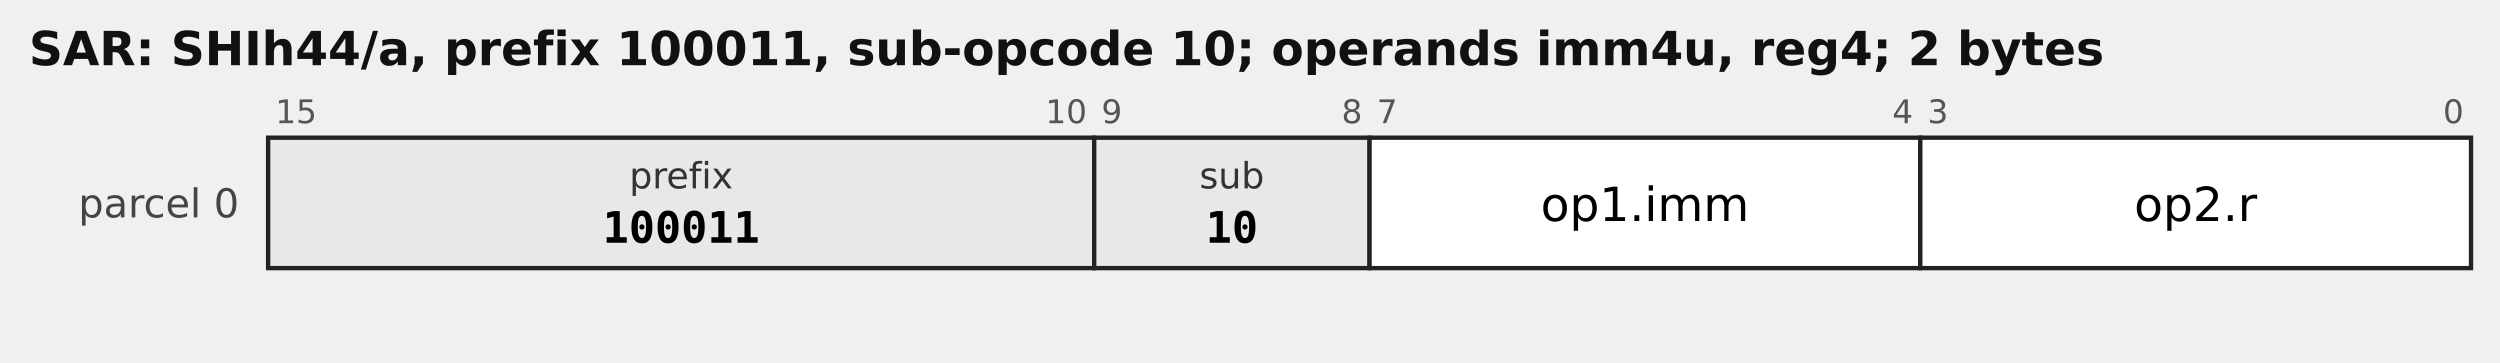
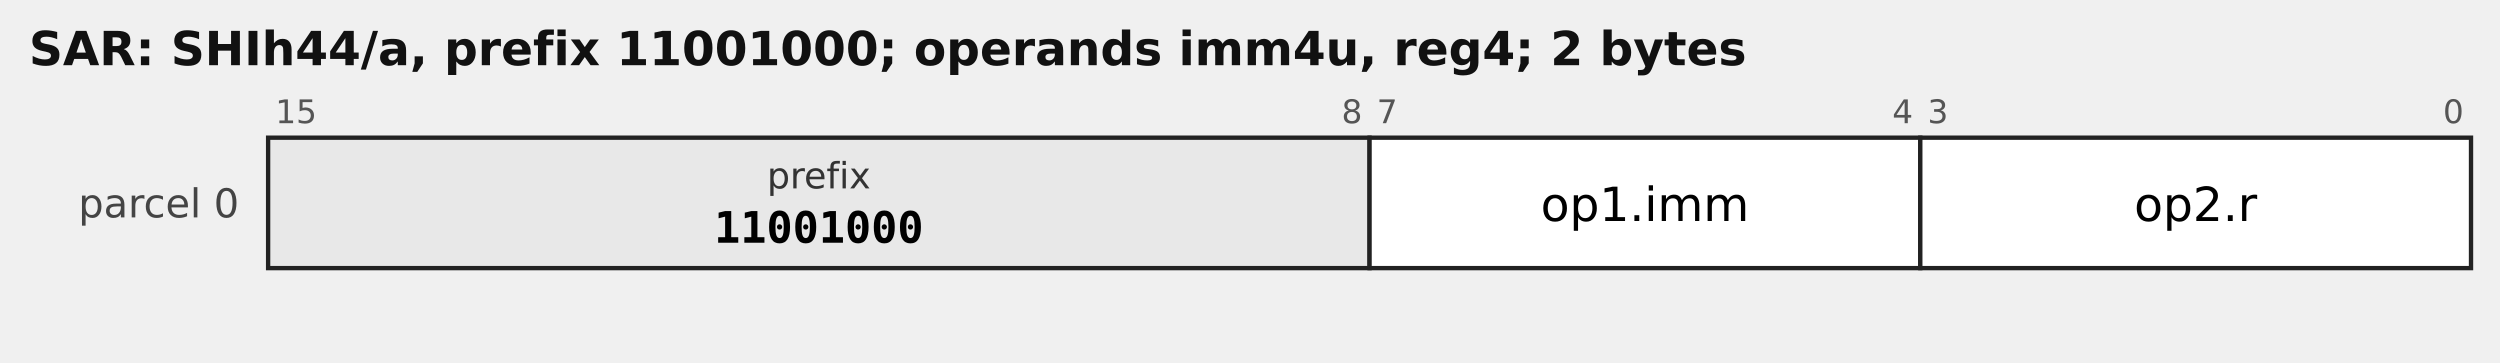
<svg xmlns="http://www.w3.org/2000/svg" width="690" height="100" viewBox="0 0 690 100" font-family="DejaVu Sans, sans-serif">
-   <text x="8" y="18" font-size="13" font-weight="bold" fill="#111">SAR: SHIh44/a, prefix 100011, sub-opcode 10; operands imm4u, reg4; 2 bytes</text>
+   <text x="8" y="18" font-size="13" font-weight="bold" fill="#111">SAR: SHIh44/a, prefix 11001000; operands imm4u, reg4; 2 bytes</text>
  <text x="66" y="60" font-size="11" text-anchor="end" fill="#444">parcel 0</text>
-   <rect x="74" y="38" width="228" height="36" fill="#e8e8e8" stroke="#222" stroke-width="1.2" />
+   <rect x="74" y="38" width="304" height="36" fill="#e8e8e8" stroke="#222" stroke-width="1.2" />
  <text x="76" y="34" font-size="9" fill="#555" text-anchor="start">15</text>
-   <text x="300" y="34" font-size="9" fill="#555" text-anchor="end">10</text>
-   <text x="188.0" y="52" font-size="10.0" text-anchor="middle" font-family="DejaVu Sans, sans-serif" fill="#333">prefix</text>
-   <text x="188.0" y="67" font-size="12.0" text-anchor="middle" font-family="DejaVu Sans Mono, monospace" font-weight="bold">100011</text>
-   <rect x="302" y="38" width="76" height="36" fill="#e8e8e8" stroke="#222" stroke-width="1.2" />
-   <text x="304" y="34" font-size="9" fill="#555" text-anchor="start">9</text>
  <text x="376" y="34" font-size="9" fill="#555" text-anchor="end">8</text>
-   <text x="340.0" y="52" font-size="10.0" text-anchor="middle" font-family="DejaVu Sans, sans-serif" fill="#333">sub</text>
-   <text x="340.0" y="67" font-size="12.0" text-anchor="middle" font-family="DejaVu Sans Mono, monospace" font-weight="bold">10</text>
+   <text x="226.0" y="52" font-size="10.0" text-anchor="middle" font-family="DejaVu Sans, sans-serif" fill="#333">prefix</text>
+   <text x="226.0" y="67" font-size="12.0" text-anchor="middle" font-family="DejaVu Sans Mono, monospace" font-weight="bold">11001000</text>
  <rect x="378" y="38" width="152" height="36" fill="#ffffff" stroke="#222" stroke-width="1.2" />
  <text x="380" y="34" font-size="9" fill="#555" text-anchor="start">7</text>
  <text x="528" y="34" font-size="9" fill="#555" text-anchor="end">4</text>
  <text x="454.0" y="61" font-size="13.0" text-anchor="middle" font-family="DejaVu Sans, sans-serif">op1.imm</text>
  <rect x="530" y="38" width="152" height="36" fill="#ffffff" stroke="#222" stroke-width="1.2" />
  <text x="532" y="34" font-size="9" fill="#555" text-anchor="start">3</text>
  <text x="680" y="34" font-size="9" fill="#555" text-anchor="end">0</text>
  <text x="606.0" y="61" font-size="13.0" text-anchor="middle" font-family="DejaVu Sans, sans-serif">op2.r</text>
</svg>
